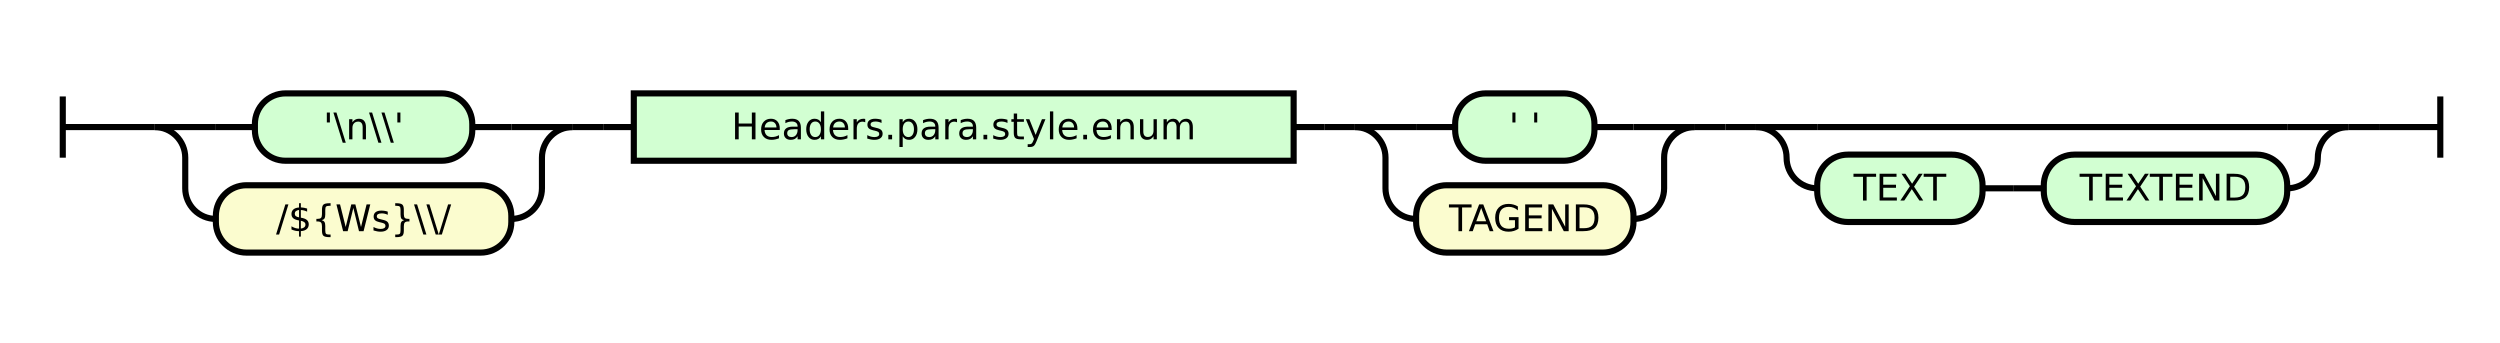
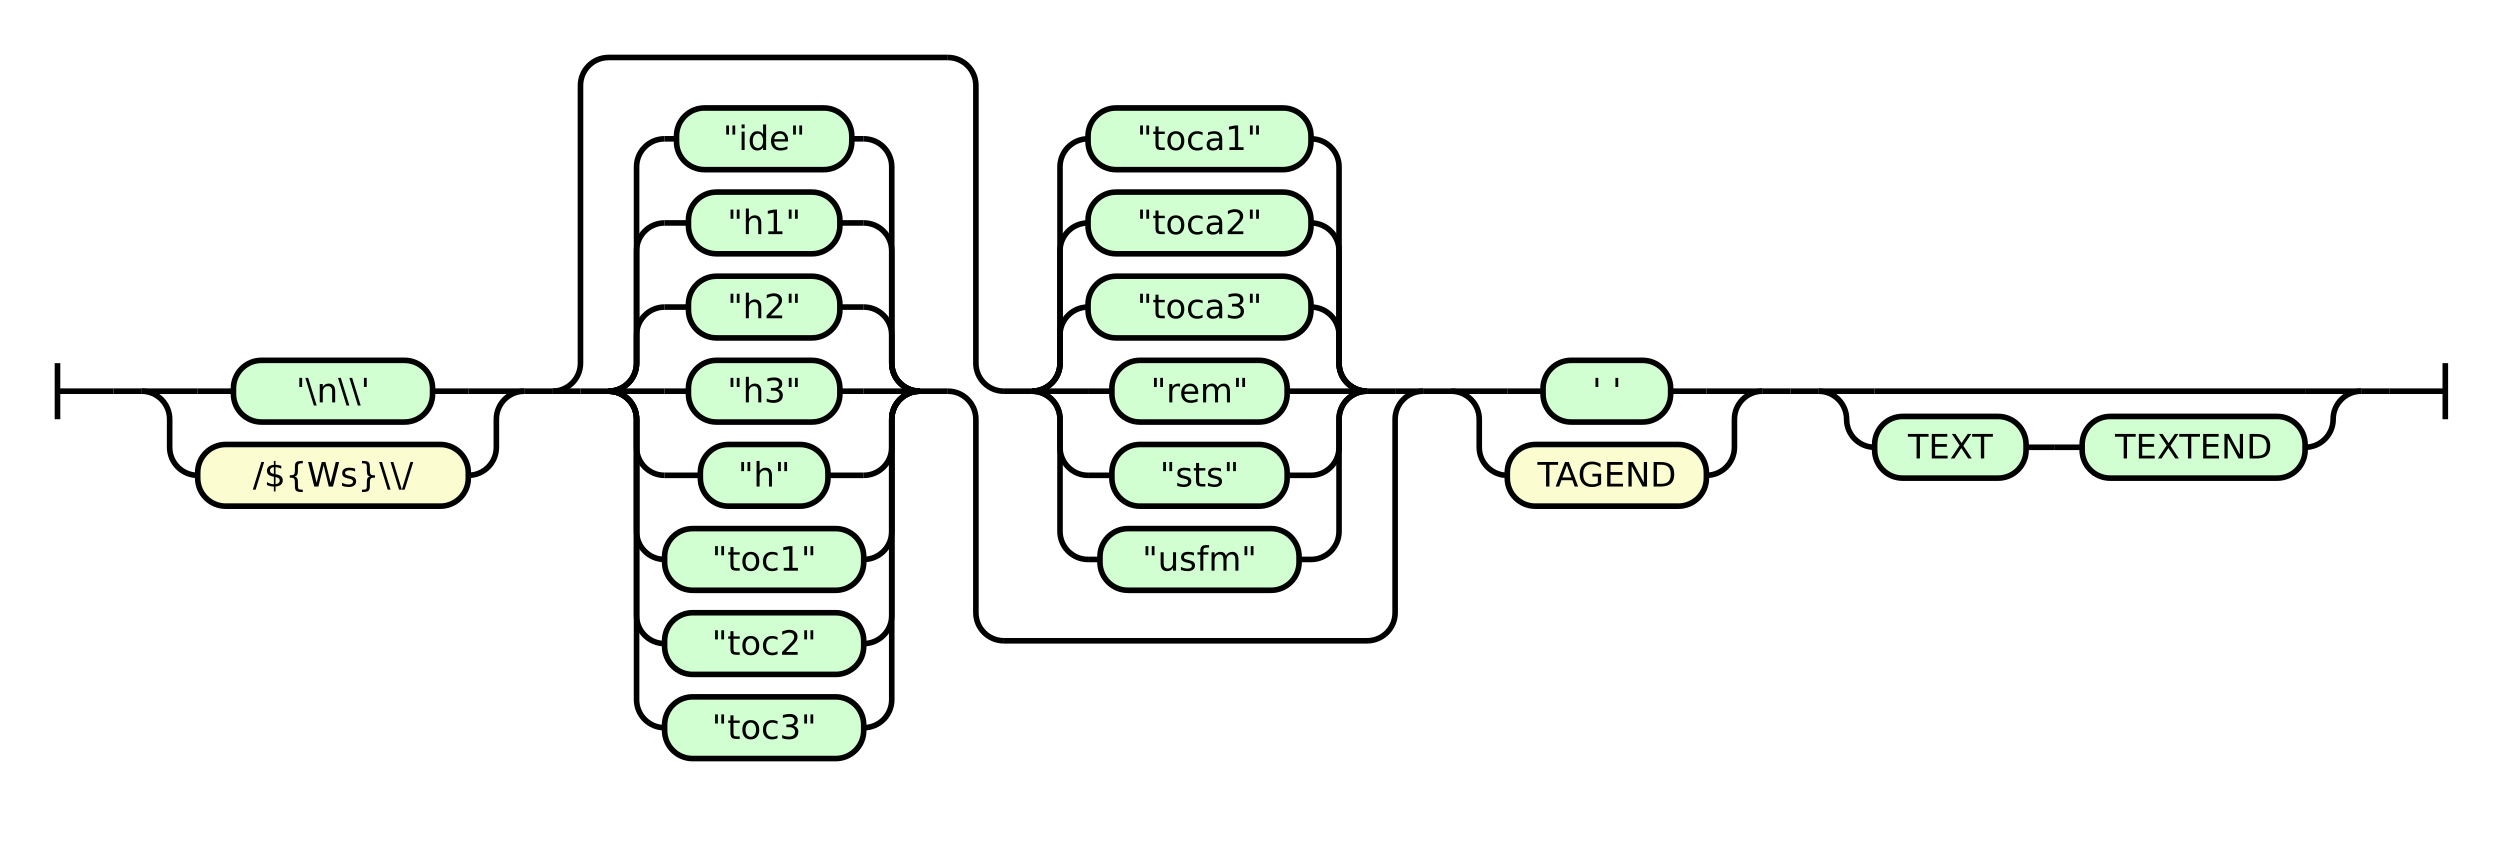
- <svg xmlns="http://www.w3.org/2000/svg" class="railroad-diagram" height="112" viewBox="0 0 816.5 112" width="816.5">
+ <svg xmlns="http://www.w3.org/2000/svg" class="railroad-diagram" height="300" viewBox="0 0 891.5 300" width="891.5">
  <g transform="translate(.5 .5)">
    <style>/*  */

    svg.railroad-diagram {
        background-color: hsl(30,20%,95%);
    }
    svg.railroad-diagram path {
        stroke-width: 2;
        stroke: black;
        fill: none;
    }
    svg.railroad-diagram text {
        font-size: 12px;
        text-anchor: middle;
        font-family: DejaVu Sans;
    }
    svg.railroad-diagram text.label {
        text-anchor:start;
    }
    svg.railroad-diagram text.comment {
        font-family: DejaVu Sans;
        font-size: 14px;
    }
    svg.railroad-diagram rect{
        stroke-width: 2;
        stroke: black;
        fill: rgb(210, 255, 210);
    }
    svg.railroad-diagram rect.group-box {
        stroke: gray;
        stroke-dasharray: 10 5;
        fill: none;
    }
    .terminal {
        font-family: DejaVu Sans;
    }
    svg.railroad-diagram g.altterminal rect {
        fill: rgb(251, 252, 207)
    }

/*  */
</style>
    <g>
-       <path d="M 20 31 v 20 m 0 -10 h 20" />
+       <path d="M 20 129 v 20 m 0 -10 h 20" />
    </g>
-     <path d="M 40 41 h 10" />
+     <path d="M 40 139 h 10" />
    <g>
-       <path d="M 50 41 h 0.0" />
-       <path d="M 766.5 41 h 0.0" />
-       <g>
-         <path d="M 50.0 41 h 0.0" />
-         <path d="M 186.5 41 h 0.0" />
-         <path d="M 50.0 41 h 20" />
+       <path d="M 50 139 h 0.0" />
+       <path d="M 841.5 139 h 0.0" />
+       <g>
+         <path d="M 50.0 139 h 0.0" />
+         <path d="M 186.5 139 h 0.0" />
+         <path d="M 50.0 139 h 20" />
        <g class="terminal ">
-           <path d="M 70.0 41 h 12.75" />
-           <path d="M 153.75 41 h 12.75" />
-           <rect height="22" rx="10" ry="10" width="71.0" x="82.75" y="30" />
-           <text x="118.25" y="45">'\n\\'</text>
-         </g>
-         <path d="M 166.5 41 h 20" />
-         <path d="M 50.0 41 a 10 10 0 0 1 10 10 v 10 a 10 10 0 0 0 10 10" />
+           <path d="M 70.0 139 h 12.75" />
+           <path d="M 153.75 139 h 12.75" />
+           <rect height="22" rx="10" ry="10" width="71.0" x="82.75" y="128" />
+           <text x="118.25" y="143">'\n\\'</text>
+         </g>
+         <path d="M 166.5 139 h 20" />
+         <path d="M 50.0 139 a 10 10 0 0 1 10 10 v 10 a 10 10 0 0 0 10 10" />
        <g class="terminal altterminal">
-           <path d="M 70.0 71 h 0.0" />
-           <path d="M 166.5 71 h 0.0" />
-           <rect height="22" rx="10" ry="10" width="96.5" x="70.0" y="60" />
-           <text x="118.25" y="75">/${Ws}\\/</text>
-         </g>
-         <path d="M 166.5 71 a 10 10 0 0 0 10 -10 v -10 a 10 10 0 0 1 10 -10" />
-       </g>
-       <path d="M 186.5 41 h 10" />
-       <path d="M 196.5 41 h 10" />
-       <g class="non-terminal ">
-         <path d="M 206.5 41 h 0.0" />
-         <path d="M 422.0 41 h 0.0" />
-         <rect height="22" width="215.5" x="206.5" y="30" />
-         <text x="314.25" y="45">Headers.para.style.enum</text>
-       </g>
-       <path d="M 422.0 41 h 10" />
-       <path d="M 432.0 41 h 10" />
-       <g>
-         <path d="M 442.0 41 h 0.0" />
-         <path d="M 553.0 41 h 0.0" />
-         <path d="M 442.0 41 h 20" />
+           <path d="M 70.0 169 h 0.0" />
+           <path d="M 166.5 169 h 0.0" />
+           <rect height="22" rx="10" ry="10" width="96.5" x="70.0" y="158" />
+           <text x="118.25" y="173">/${Ws}\\/</text>
+         </g>
+         <path d="M 166.5 169 a 10 10 0 0 0 10 -10 v -10 a 10 10 0 0 1 10 -10" />
+       </g>
+       <path d="M 186.5 139 h 10" />
+       <g>
+         <path d="M 196.5 139 h 0.0" />
+         <path d="M 507.0 139 h 0.0" />
+         <path d="M 196.5 139 a 10 10 0 0 0 10 -10 v -99 a 10 10 0 0 1 10 -10 h 121.0" />
+         <path d="M 357.5 228 h 129.5 a 10 10 0 0 0 10 -10 v -69 a 10 10 0 0 1 10 -10" />
+         <path d="M 196.5 139 h 10" />
+         <g>
+           <path d="M 206.5 139 h 10.0" />
+           <path d="M 327.5 139 h 10.0" />
+           <path d="M 216.5 139 a 10 10 0 0 0 10 -10 v -10 a 10 10 0 0 1 10 -10" />
+           <g class="terminal ">
+             <path d="M 236.5 109 h 8.5" />
+             <path d="M 299.0 109 h 8.5" />
+             <rect height="22" rx="10" ry="10" width="54.0" x="245.0" y="98" />
+             <text x="272.0" y="113">"h2"</text>
+           </g>
+           <path d="M 307.5 109 a 10 10 0 0 1 10 10 v 10 a 10 10 0 0 0 10 10" />
+           <path d="M 216.5 139 a 10 10 0 0 0 10 -10 v -40 a 10 10 0 0 1 10 -10" />
+           <g class="terminal ">
+             <path d="M 236.5 79 h 8.5" />
+             <path d="M 299.0 79 h 8.5" />
+             <rect height="22" rx="10" ry="10" width="54.0" x="245.0" y="68" />
+             <text x="272.0" y="83">"h1"</text>
+           </g>
+           <path d="M 307.5 79 a 10 10 0 0 1 10 10 v 40 a 10 10 0 0 0 10 10" />
+           <path d="M 216.5 139 a 10 10 0 0 0 10 -10 v -70 a 10 10 0 0 1 10 -10" />
+           <g class="terminal ">
+             <path d="M 236.5 49 h 4.25" />
+             <path d="M 303.25 49 h 4.25" />
+             <rect height="22" rx="10" ry="10" width="62.5" x="240.75" y="38" />
+             <text x="272.0" y="53">"ide"</text>
+           </g>
+           <path d="M 307.5 49 a 10 10 0 0 1 10 10 v 70 a 10 10 0 0 0 10 10" />
+           <path d="M 216.5 139 h 20" />
+           <g class="terminal ">
+             <path d="M 236.5 139 h 8.5" />
+             <path d="M 299.0 139 h 8.5" />
+             <rect height="22" rx="10" ry="10" width="54.0" x="245.0" y="128" />
+             <text x="272.0" y="143">"h3"</text>
+           </g>
+           <path d="M 307.5 139 h 20" />
+           <path d="M 216.5 139 a 10 10 0 0 1 10 10 v 10 a 10 10 0 0 0 10 10" />
+           <g class="terminal ">
+             <path d="M 236.5 169 h 12.75" />
+             <path d="M 294.75 169 h 12.75" />
+             <rect height="22" rx="10" ry="10" width="45.5" x="249.25" y="158" />
+             <text x="272.0" y="173">"h"</text>
+           </g>
+           <path d="M 307.5 169 a 10 10 0 0 0 10 -10 v -10 a 10 10 0 0 1 10 -10" />
+           <path d="M 216.5 139 a 10 10 0 0 1 10 10 v 40 a 10 10 0 0 0 10 10" />
+           <g class="terminal ">
+             <path d="M 236.5 199 h 0.0" />
+             <path d="M 307.5 199 h 0.0" />
+             <rect height="22" rx="10" ry="10" width="71.0" x="236.5" y="188" />
+             <text x="272.0" y="203">"toc1"</text>
+           </g>
+           <path d="M 307.5 199 a 10 10 0 0 0 10 -10 v -40 a 10 10 0 0 1 10 -10" />
+           <path d="M 216.5 139 a 10 10 0 0 1 10 10 v 70 a 10 10 0 0 0 10 10" />
+           <g class="terminal ">
+             <path d="M 236.5 229 h 0.0" />
+             <path d="M 307.5 229 h 0.0" />
+             <rect height="22" rx="10" ry="10" width="71.0" x="236.5" y="218" />
+             <text x="272.0" y="233">"toc2"</text>
+           </g>
+           <path d="M 307.5 229 a 10 10 0 0 0 10 -10 v -70 a 10 10 0 0 1 10 -10" />
+           <path d="M 216.5 139 a 10 10 0 0 1 10 10 v 100 a 10 10 0 0 0 10 10" />
+           <g class="terminal ">
+             <path d="M 236.5 259 h 0.0" />
+             <path d="M 307.5 259 h 0.0" />
+             <rect height="22" rx="10" ry="10" width="71.0" x="236.5" y="248" />
+             <text x="272.0" y="263">"toc3"</text>
+           </g>
+           <path d="M 307.5 259 a 10 10 0 0 0 10 -10 v -100 a 10 10 0 0 1 10 -10" />
+         </g>
+         <path d="M 337.5 139 a 10 10 0 0 1 10 10 v 69 a 10 10 0 0 0 10 10" />
+         <path d="M 337.5 20 a 10 10 0 0 1 10 10 v 99 a 10 10 0 0 0 10 10" />
+         <g>
+           <path d="M 357.5 139 h 10.0" />
+           <path d="M 487.0 139 h 10.0" />
+           <path d="M 367.5 139 a 10 10 0 0 0 10 -10 v -10 a 10 10 0 0 1 10 -10" />
+           <g class="terminal ">
+             <path d="M 387.5 109 h 0.0" />
+             <path d="M 467.0 109 h 0.0" />
+             <rect height="22" rx="10" ry="10" width="79.5" x="387.5" y="98" />
+             <text x="427.25" y="113">"toca3"</text>
+           </g>
+           <path d="M 467.0 109 a 10 10 0 0 1 10 10 v 10 a 10 10 0 0 0 10 10" />
+           <path d="M 367.5 139 a 10 10 0 0 0 10 -10 v -40 a 10 10 0 0 1 10 -10" />
+           <g class="terminal ">
+             <path d="M 387.5 79 h 0.0" />
+             <path d="M 467.0 79 h 0.0" />
+             <rect height="22" rx="10" ry="10" width="79.5" x="387.5" y="68" />
+             <text x="427.25" y="83">"toca2"</text>
+           </g>
+           <path d="M 467.0 79 a 10 10 0 0 1 10 10 v 40 a 10 10 0 0 0 10 10" />
+           <path d="M 367.5 139 a 10 10 0 0 0 10 -10 v -70 a 10 10 0 0 1 10 -10" />
+           <g class="terminal ">
+             <path d="M 387.5 49 h 0.0" />
+             <path d="M 467.0 49 h 0.0" />
+             <rect height="22" rx="10" ry="10" width="79.5" x="387.5" y="38" />
+             <text x="427.25" y="53">"toca1"</text>
+           </g>
+           <path d="M 467.0 49 a 10 10 0 0 1 10 10 v 70 a 10 10 0 0 0 10 10" />
+           <path d="M 367.5 139 h 20" />
+           <g class="terminal ">
+             <path d="M 387.5 139 h 8.5" />
+             <path d="M 458.5 139 h 8.5" />
+             <rect height="22" rx="10" ry="10" width="62.5" x="396.0" y="128" />
+             <text x="427.25" y="143">"rem"</text>
+           </g>
+           <path d="M 467.0 139 h 20" />
+           <path d="M 367.5 139 a 10 10 0 0 1 10 10 v 10 a 10 10 0 0 0 10 10" />
+           <g class="terminal ">
+             <path d="M 387.5 169 h 8.5" />
+             <path d="M 458.5 169 h 8.5" />
+             <rect height="22" rx="10" ry="10" width="62.5" x="396.0" y="158" />
+             <text x="427.25" y="173">"sts"</text>
+           </g>
+           <path d="M 467.0 169 a 10 10 0 0 0 10 -10 v -10 a 10 10 0 0 1 10 -10" />
+           <path d="M 367.5 139 a 10 10 0 0 1 10 10 v 40 a 10 10 0 0 0 10 10" />
+           <g class="terminal ">
+             <path d="M 387.5 199 h 4.25" />
+             <path d="M 462.75 199 h 4.25" />
+             <rect height="22" rx="10" ry="10" width="71.0" x="391.75" y="188" />
+             <text x="427.25" y="203">"usfm"</text>
+           </g>
+           <path d="M 467.0 199 a 10 10 0 0 0 10 -10 v -40 a 10 10 0 0 1 10 -10" />
+         </g>
+         <path d="M 497.0 139 h 10" />
+       </g>
+       <path d="M 507.0 139 h 10" />
+       <g>
+         <path d="M 517.0 139 h 0.0" />
+         <path d="M 628.0 139 h 0.0" />
+         <path d="M 517.0 139 h 20" />
        <g class="terminal ">
-           <path d="M 462.0 41 h 12.75" />
-           <path d="M 520.25 41 h 12.75" />
-           <rect height="22" rx="10" ry="10" width="45.5" x="474.75" y="30" />
-           <text x="497.5" y="45">' '</text>
-         </g>
-         <path d="M 533.0 41 h 20" />
-         <path d="M 442.0 41 a 10 10 0 0 1 10 10 v 10 a 10 10 0 0 0 10 10" />
+           <path d="M 537.0 139 h 12.75" />
+           <path d="M 595.25 139 h 12.75" />
+           <rect height="22" rx="10" ry="10" width="45.5" x="549.75" y="128" />
+           <text x="572.5" y="143">' '</text>
+         </g>
+         <path d="M 608.0 139 h 20" />
+         <path d="M 517.0 139 a 10 10 0 0 1 10 10 v 10 a 10 10 0 0 0 10 10" />
        <g class="terminal altterminal">
-           <path d="M 462.0 71 h 0.0" />
-           <path d="M 533.0 71 h 0.0" />
-           <rect height="22" rx="10" ry="10" width="71.0" x="462.0" y="60" />
-           <text x="497.5" y="75">TAGEND</text>
-         </g>
-         <path d="M 533.0 71 a 10 10 0 0 0 10 -10 v -10 a 10 10 0 0 1 10 -10" />
-       </g>
-       <path d="M 553.0 41 h 10" />
-       <path d="M 563.0 41 h 10" />
-       <g>
-         <path d="M 573.0 41 h 0.0" />
-         <path d="M 766.5 41 h 0.0" />
-         <path d="M 573.0 41 h 20" />
-         <g>
-           <path d="M 593.0 41 h 153.5" />
-         </g>
-         <path d="M 746.5 41 h 20" />
-         <path d="M 573.0 41 a 10 10 0 0 1 10 10 v 0 a 10 10 0 0 0 10 10" />
-         <g>
-           <path d="M 593.0 61 h 0.0" />
-           <path d="M 746.5 61 h 0.0" />
-           <g class="terminal ">
-             <path d="M 593.0 61 h 0.0" />
-             <path d="M 647.0 61 h 0.0" />
-             <rect height="22" rx="10" ry="10" width="54.0" x="593.0" y="50" />
-             <text x="620.0" y="65">TEXT</text>
-           </g>
-           <path d="M 647.0 61 h 10" />
-           <path d="M 657.0 61 h 10" />
-           <g class="terminal ">
-             <path d="M 667.0 61 h 0.0" />
-             <path d="M 746.5 61 h 0.0" />
-             <rect height="22" rx="10" ry="10" width="79.5" x="667.0" y="50" />
-             <text x="706.75" y="65">TEXTEND</text>
-           </g>
-         </g>
-         <path d="M 746.5 61 a 10 10 0 0 0 10 -10 v 0 a 10 10 0 0 1 10 -10" />
+           <path d="M 537.0 169 h 0.0" />
+           <path d="M 608.0 169 h 0.0" />
+           <rect height="22" rx="10" ry="10" width="71.0" x="537.0" y="158" />
+           <text x="572.5" y="173">TAGEND</text>
+         </g>
+         <path d="M 608.0 169 a 10 10 0 0 0 10 -10 v -10 a 10 10 0 0 1 10 -10" />
+       </g>
+       <path d="M 628.0 139 h 10" />
+       <path d="M 638.0 139 h 10" />
+       <g>
+         <path d="M 648.0 139 h 0.0" />
+         <path d="M 841.5 139 h 0.0" />
+         <path d="M 648.0 139 h 20" />
+         <g>
+           <path d="M 668.0 139 h 153.5" />
+         </g>
+         <path d="M 821.5 139 h 20" />
+         <path d="M 648.0 139 a 10 10 0 0 1 10 10 v 0 a 10 10 0 0 0 10 10" />
+         <g>
+           <path d="M 668.0 159 h 0.0" />
+           <path d="M 821.5 159 h 0.0" />
+           <g class="terminal ">
+             <path d="M 668.0 159 h 0.0" />
+             <path d="M 722.0 159 h 0.0" />
+             <rect height="22" rx="10" ry="10" width="54.0" x="668.0" y="148" />
+             <text x="695.0" y="163">TEXT</text>
+           </g>
+           <path d="M 722.0 159 h 10" />
+           <path d="M 732.0 159 h 10" />
+           <g class="terminal ">
+             <path d="M 742.0 159 h 0.0" />
+             <path d="M 821.5 159 h 0.0" />
+             <rect height="22" rx="10" ry="10" width="79.5" x="742.0" y="148" />
+             <text x="781.75" y="163">TEXTEND</text>
+           </g>
+         </g>
+         <path d="M 821.5 159 a 10 10 0 0 0 10 -10 v 0 a 10 10 0 0 1 10 -10" />
      </g>
    </g>
-     <path d="M 766.5 41 h 10" />
-     <path d="M 776.5 41 h 20 m 0 -10 v 20" />
+     <path d="M 841.5 139 h 10" />
+     <path d="M 851.5 139 h 20 m 0 -10 v 20" />
  </g>
</svg>
